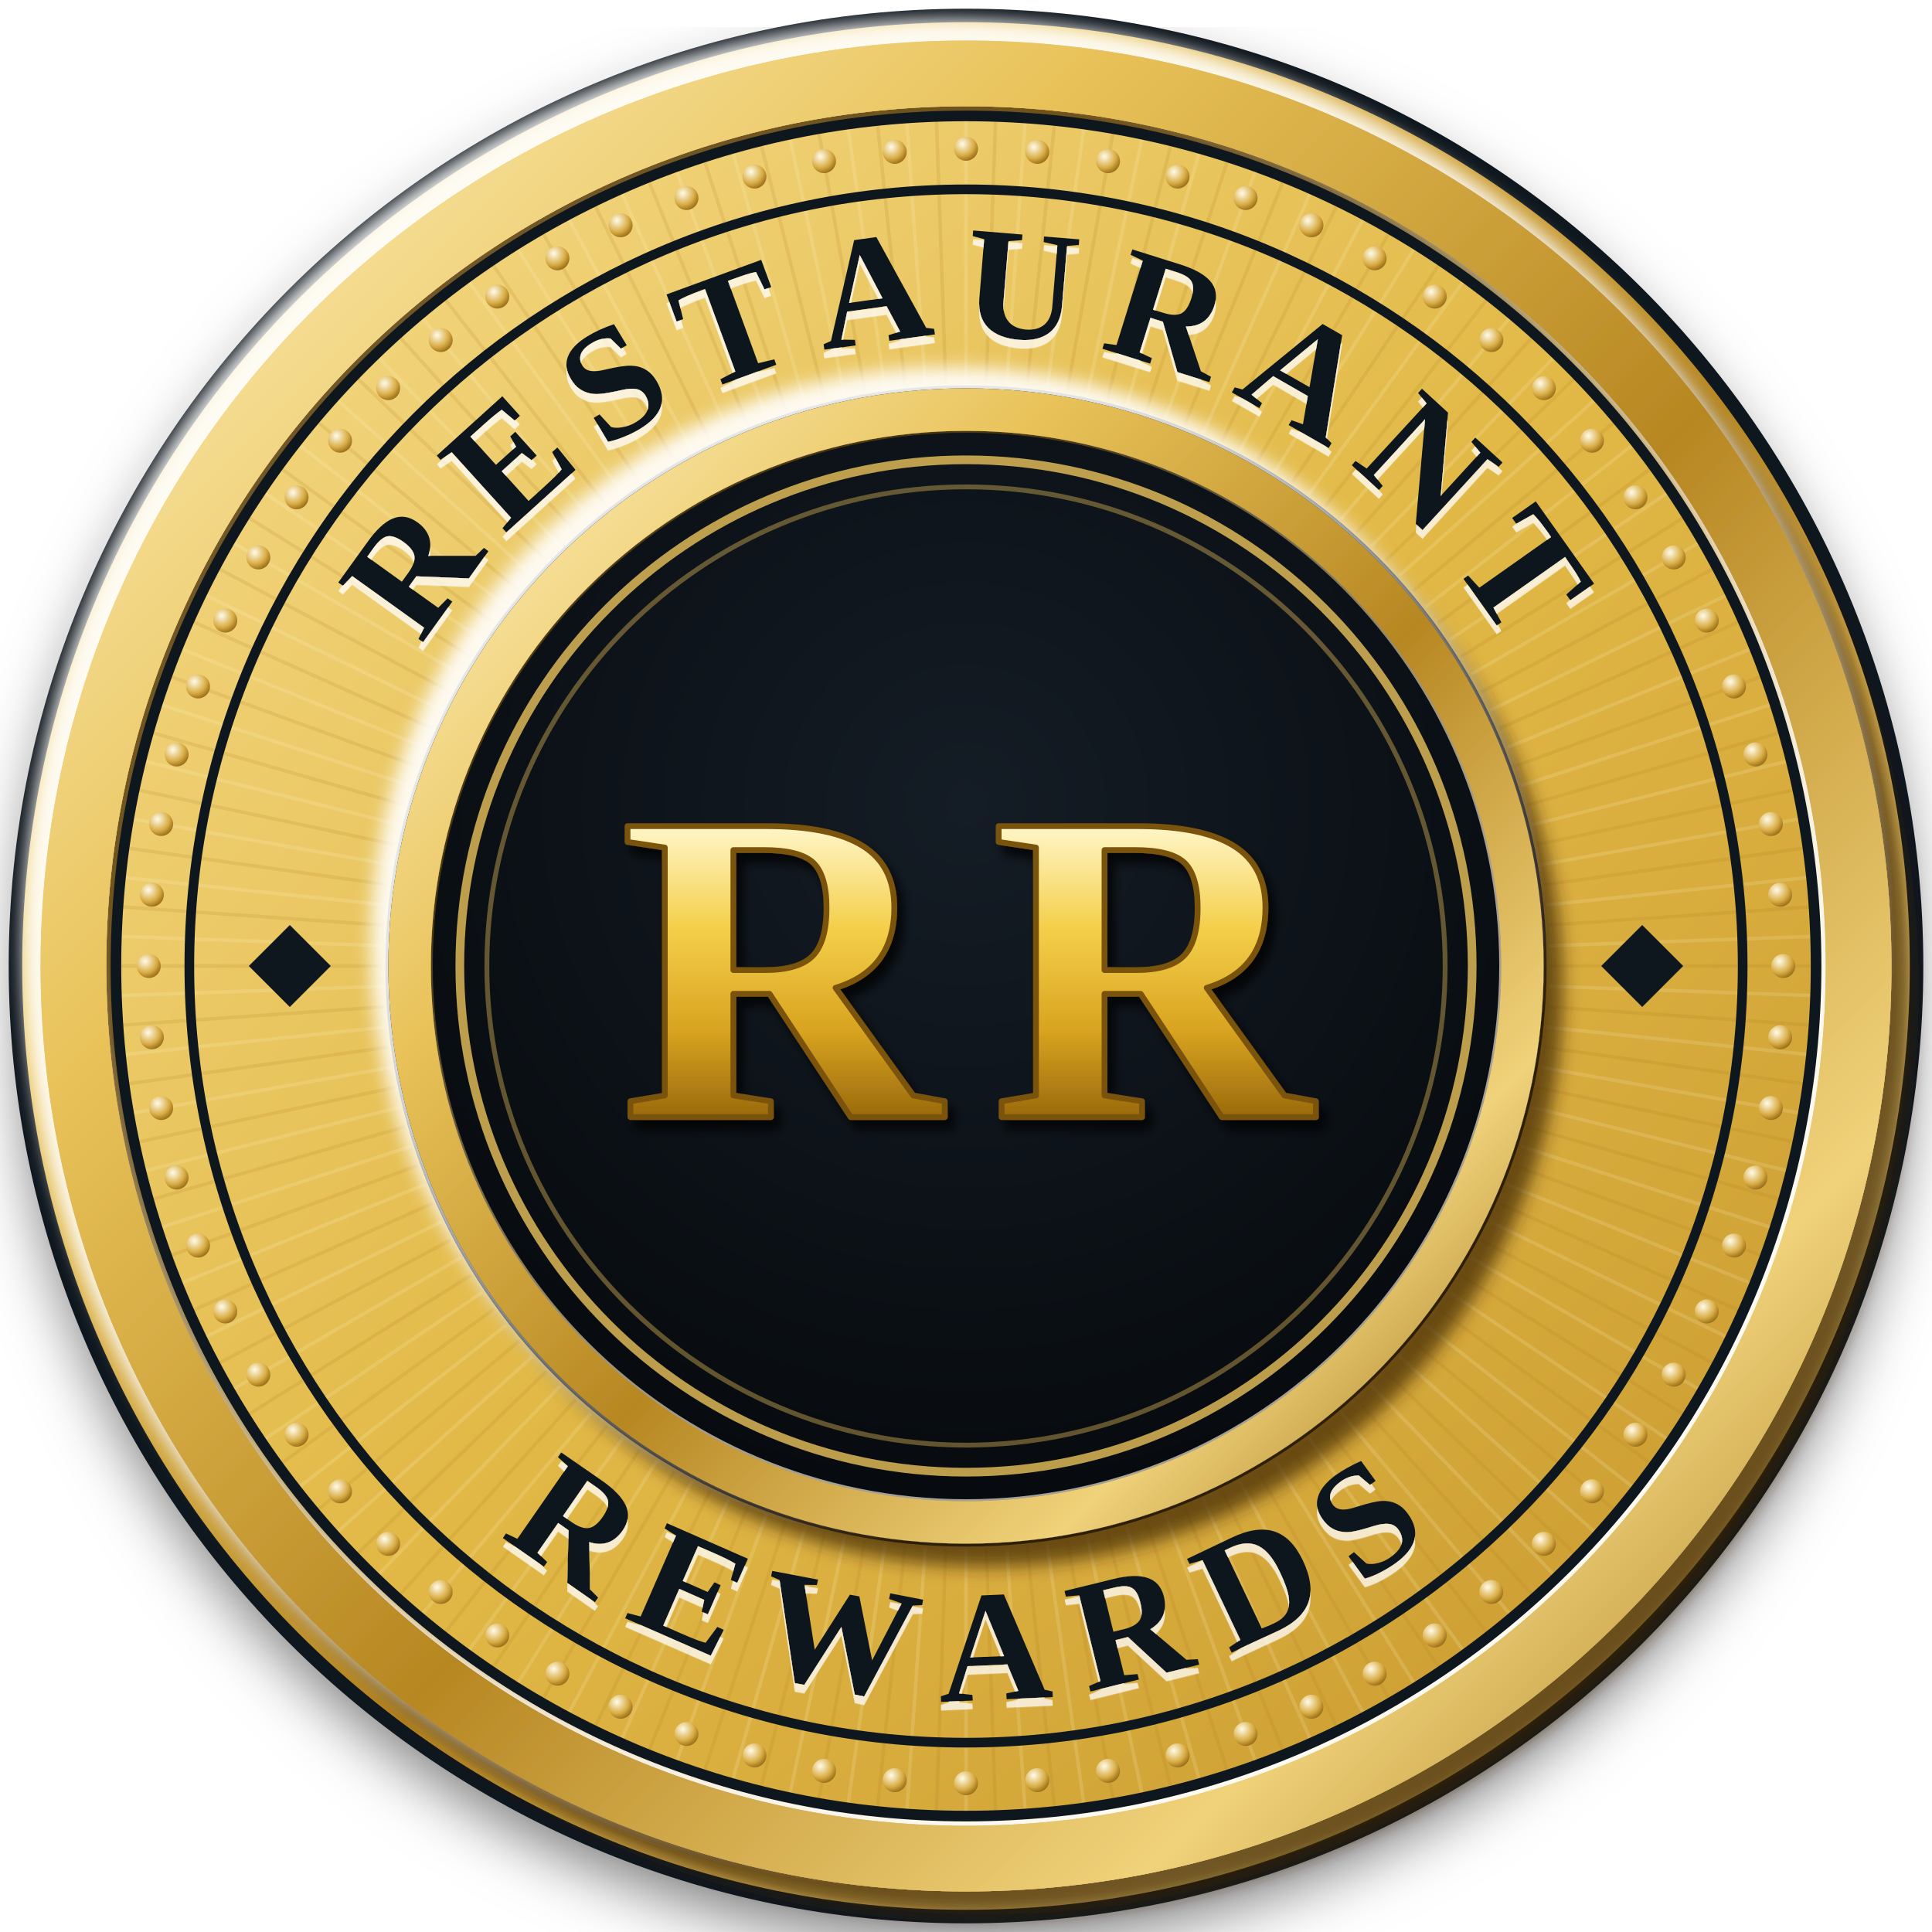
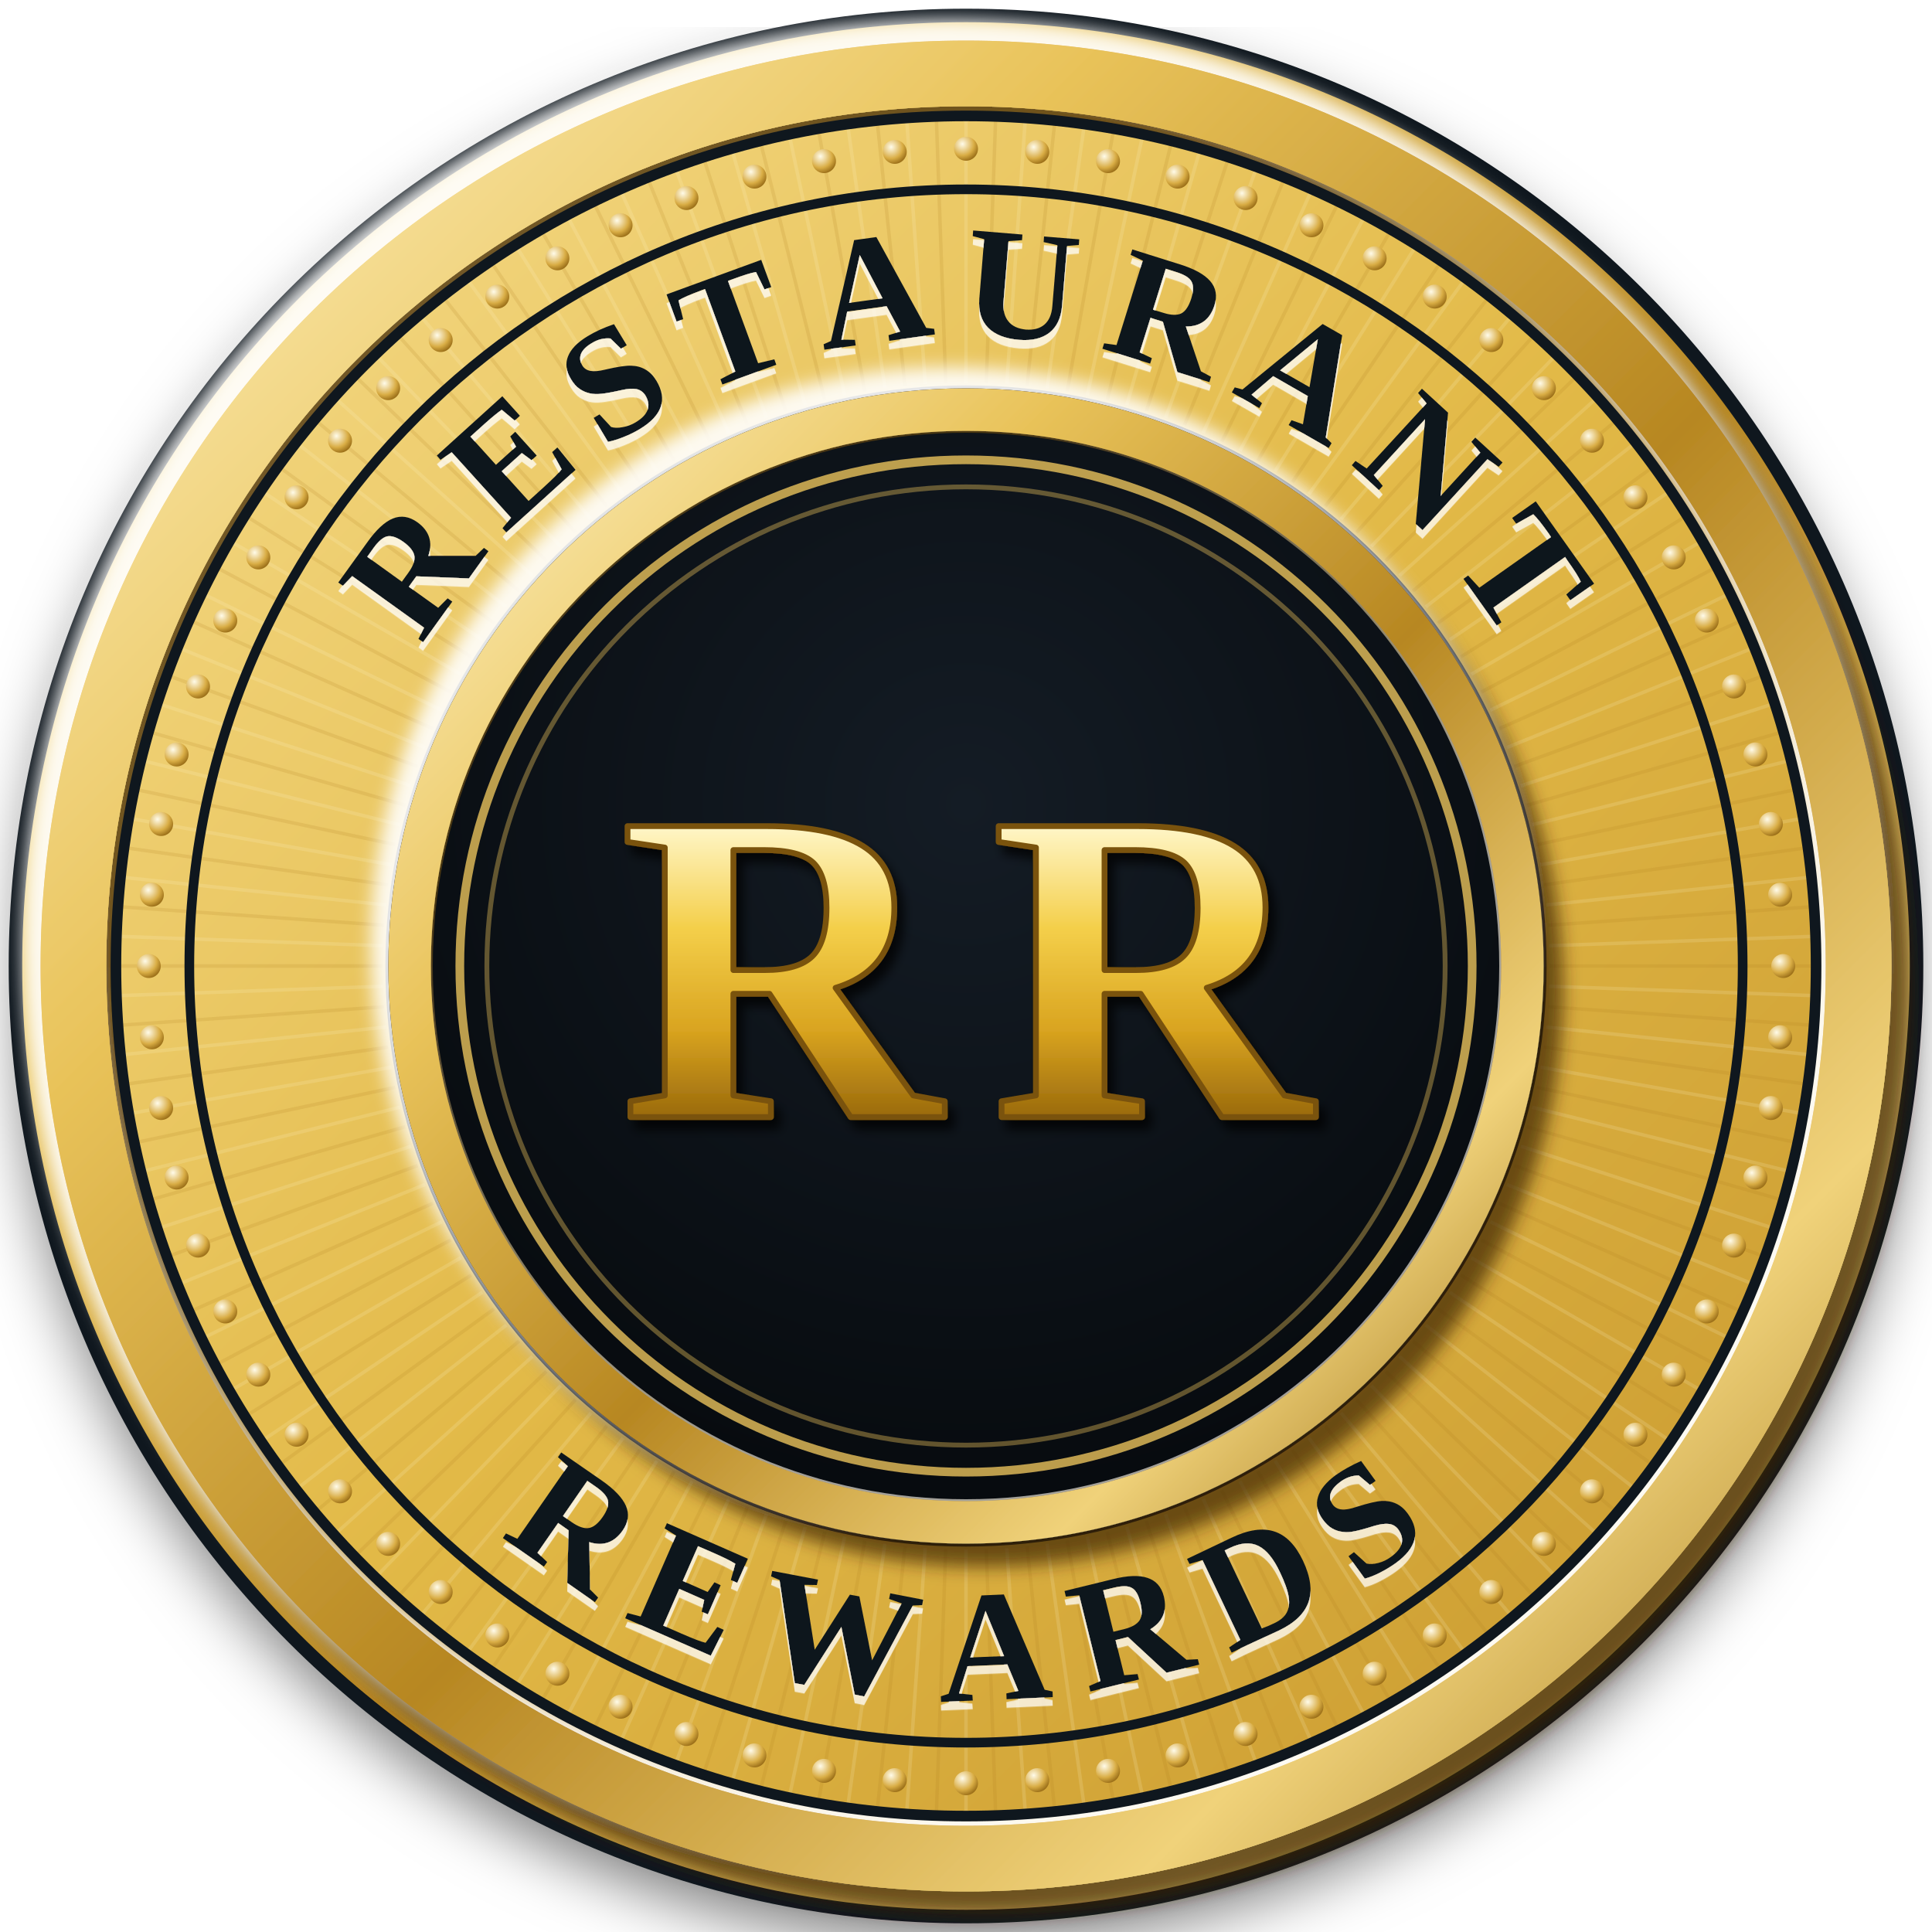
<svg xmlns="http://www.w3.org/2000/svg" viewBox="0 0 100 100" width="100" height="100" role="img" aria-label="Restaurant Rewards (RR)">
  <defs>
    <linearGradient id="ring" x1="0" y1="0" x2="1" y2="1">
      <stop offset="0" stop-color="#fff3c4" />
      <stop offset=".28" stop-color="#e9c35a" />
      <stop offset=".55" stop-color="#b78722" />
      <stop offset=".8" stop-color="#f0d27a" />
      <stop offset="1" stop-color="#9a6e14" />
    </linearGradient>
    <linearGradient id="face" x1="0" y1="0" x2="1" y2="1">
      <stop offset="0" stop-color="#f6dc8b" />
      <stop offset=".5" stop-color="#e2b947" />
      <stop offset="1" stop-color="#c8982e" />
    </linearGradient>
    <linearGradient id="gold" x1="0" y1="0" x2="0" y2="1">
      <stop offset="0" stop-color="#fff6c8" />
      <stop offset=".35" stop-color="#f4cf4a" />
      <stop offset=".7" stop-color="#d9a420" />
      <stop offset="1" stop-color="#9a6a0c" />
    </linearGradient>
    <radialGradient id="pearl" cx=".35" cy=".3" r=".8">
      <stop offset="0" stop-color="#fffbe9" />
      <stop offset=".6" stop-color="#d9ad45" />
      <stop offset="1" stop-color="#8a5e0c" />
    </radialGradient>
    <radialGradient id="enamel" cx=".5" cy=".35" r=".75">
      <stop offset="0" stop-color="#141c25" />
      <stop offset="1" stop-color="#05080b" />
    </radialGradient>
    <linearGradient id="sheen" x1="0" y1="0" x2="1" y2="1">
      <stop offset=".3" stop-color="#fff" stop-opacity="0" />
      <stop offset=".45" stop-color="#fff" stop-opacity=".5" />
      <stop offset=".6" stop-color="#fff" stop-opacity="0" />
    </linearGradient>
    <filter id="bev" x="-12%" y="-12%" width="124%" height="124%">
      <feGaussianBlur in="SourceAlpha" stdDeviation=".45" result="a" />
      <feOffset in="a" dx="-.9" dy="-1.1" result="ho" />
      <feComposite in="ho" in2="SourceAlpha" operator="out" result="h" />
      <feFlood flood-color="#fff" flood-opacity=".9" />
      <feComposite in2="h" operator="in" result="hc" />
      <feOffset in="a" dx="1" dy="1.2" result="so" />
      <feComposite in="so" in2="SourceAlpha" operator="out" result="s" />
      <feFlood flood-color="#3d2200" flood-opacity=".7" />
      <feComposite in2="s" operator="in" result="sc" />
      <feMerge>
        <feMergeNode in="sc" />
        <feMergeNode in="hc" />
        <feMergeNode in="SourceGraphic" />
      </feMerge>
    </filter>
    <filter id="rrb" x="-10%" y="-10%" width="120%" height="120%">
      <feOffset in="SourceAlpha" dx=".35" dy=".5" result="o" />
      <feGaussianBlur in="o" stdDeviation=".25" result="b" />
      <feFlood flood-color="#000" flood-opacity=".75" />
      <feComposite in2="b" operator="in" result="sh" />
      <feMerge>
        <feMergeNode in="sh" />
        <feMergeNode in="SourceGraphic" />
      </feMerge>
    </filter>
    <filter id="drop" x="-20%" y="-20%" width="140%" height="140%">
      <feDropShadow dx="0" dy="1.4" stdDeviation="1.6" flood-color="#000" flood-opacity=".5" />
    </filter>
    <clipPath id="bandclip">
      <path fill-rule="evenodd" d="M50 5.8A44.2 44.2 0 1 1 49.99 5.8ZM50 20.2A29.8 29.8 0 1 0 50.01 20.2Z" />
    </clipPath>
    <clipPath id="disc">
      <circle cx="50" cy="50" r="28" />
    </clipPath>
  </defs>
  <g filter="url(#drop)">
    <circle cx="50" cy="50" r="49.2" fill="url(#ring)" />
  </g>
  <circle cx="50" cy="50" r="49.2" fill="none" stroke="#0f171e" stroke-width=".7" />
  <g filter="url(#bev)">
    <circle cx="50" cy="50" r="46.2" fill="none" stroke="url(#ring)" stroke-width="3.4" />
  </g>
  <circle cx="50" cy="50" r="44.2" fill="url(#face)" />
  <g clip-path="url(#bandclip)">
    <line x1="80.20" y1="50.00" x2="93.80" y2="50.00" stroke="#a9791a" stroke-width=".18" stroke-opacity=".16" />
    <line x1="80.18" y1="51.05" x2="93.77" y2="51.53" stroke="#fff6d0" stroke-width=".18" stroke-opacity=".16" />
    <line x1="80.13" y1="52.11" x2="93.69" y2="53.06" stroke="#a9791a" stroke-width=".18" stroke-opacity=".16" />
    <line x1="80.03" y1="53.16" x2="93.56" y2="54.58" stroke="#fff6d0" stroke-width=".18" stroke-opacity=".16" />
    <line x1="79.91" y1="54.20" x2="93.37" y2="56.10" stroke="#a9791a" stroke-width=".18" stroke-opacity=".16" />
    <line x1="79.74" y1="55.24" x2="93.13" y2="57.61" stroke="#fff6d0" stroke-width=".18" stroke-opacity=".16" />
    <line x1="79.54" y1="56.28" x2="92.84" y2="59.11" stroke="#a9791a" stroke-width=".18" stroke-opacity=".16" />
    <line x1="79.30" y1="57.31" x2="92.50" y2="60.60" stroke="#fff6d0" stroke-width=".18" stroke-opacity=".16" />
    <line x1="79.03" y1="58.32" x2="92.10" y2="62.07" stroke="#a9791a" stroke-width=".18" stroke-opacity=".16" />
    <line x1="78.72" y1="59.33" x2="91.66" y2="63.53" stroke="#fff6d0" stroke-width=".18" stroke-opacity=".16" />
    <line x1="78.38" y1="60.33" x2="91.16" y2="64.98" stroke="#a9791a" stroke-width=".18" stroke-opacity=".16" />
    <line x1="78.00" y1="61.31" x2="90.61" y2="66.41" stroke="#fff6d0" stroke-width=".18" stroke-opacity=".16" />
    <line x1="77.59" y1="62.28" x2="90.01" y2="67.82" stroke="#a9791a" stroke-width=".18" stroke-opacity=".16" />
    <line x1="77.14" y1="63.24" x2="89.37" y2="69.20" stroke="#fff6d0" stroke-width=".18" stroke-opacity=".16" />
    <line x1="76.67" y1="64.18" x2="88.67" y2="70.56" stroke="#a9791a" stroke-width=".18" stroke-opacity=".16" />
    <line x1="76.15" y1="65.10" x2="87.93" y2="71.90" stroke="#fff6d0" stroke-width=".18" stroke-opacity=".16" />
    <line x1="75.61" y1="66.00" x2="87.14" y2="73.21" stroke="#a9791a" stroke-width=".18" stroke-opacity=".16" />
    <line x1="75.04" y1="66.89" x2="86.31" y2="74.49" stroke="#fff6d0" stroke-width=".18" stroke-opacity=".16" />
    <line x1="74.43" y1="67.75" x2="85.43" y2="75.74" stroke="#a9791a" stroke-width=".18" stroke-opacity=".16" />
    <line x1="73.80" y1="68.59" x2="84.51" y2="76.97" stroke="#fff6d0" stroke-width=".18" stroke-opacity=".16" />
    <line x1="73.13" y1="69.41" x2="83.55" y2="78.15" stroke="#a9791a" stroke-width=".18" stroke-opacity=".16" />
    <line x1="72.44" y1="70.21" x2="82.55" y2="79.31" stroke="#fff6d0" stroke-width=".18" stroke-opacity=".16" />
    <line x1="71.72" y1="70.98" x2="81.51" y2="80.43" stroke="#a9791a" stroke-width=".18" stroke-opacity=".16" />
    <line x1="70.98" y1="71.72" x2="80.43" y2="81.51" stroke="#fff6d0" stroke-width=".18" stroke-opacity=".16" />
    <line x1="70.21" y1="72.44" x2="79.31" y2="82.55" stroke="#a9791a" stroke-width=".18" stroke-opacity=".16" />
    <line x1="69.41" y1="73.13" x2="78.15" y2="83.55" stroke="#fff6d0" stroke-width=".18" stroke-opacity=".16" />
    <line x1="68.59" y1="73.80" x2="76.97" y2="84.51" stroke="#a9791a" stroke-width=".18" stroke-opacity=".16" />
    <line x1="67.75" y1="74.43" x2="75.74" y2="85.43" stroke="#fff6d0" stroke-width=".18" stroke-opacity=".16" />
    <line x1="66.89" y1="75.04" x2="74.49" y2="86.31" stroke="#a9791a" stroke-width=".18" stroke-opacity=".16" />
    <line x1="66.00" y1="75.61" x2="73.21" y2="87.14" stroke="#fff6d0" stroke-width=".18" stroke-opacity=".16" />
    <line x1="65.10" y1="76.15" x2="71.90" y2="87.93" stroke="#a9791a" stroke-width=".18" stroke-opacity=".16" />
    <line x1="64.18" y1="76.67" x2="70.56" y2="88.67" stroke="#fff6d0" stroke-width=".18" stroke-opacity=".16" />
    <line x1="63.24" y1="77.14" x2="69.20" y2="89.37" stroke="#a9791a" stroke-width=".18" stroke-opacity=".16" />
    <line x1="62.28" y1="77.59" x2="67.82" y2="90.01" stroke="#fff6d0" stroke-width=".18" stroke-opacity=".16" />
    <line x1="61.31" y1="78.00" x2="66.41" y2="90.61" stroke="#a9791a" stroke-width=".18" stroke-opacity=".16" />
    <line x1="60.33" y1="78.38" x2="64.98" y2="91.16" stroke="#fff6d0" stroke-width=".18" stroke-opacity=".16" />
    <line x1="59.33" y1="78.72" x2="63.53" y2="91.66" stroke="#a9791a" stroke-width=".18" stroke-opacity=".16" />
    <line x1="58.32" y1="79.03" x2="62.07" y2="92.10" stroke="#fff6d0" stroke-width=".18" stroke-opacity=".16" />
    <line x1="57.31" y1="79.30" x2="60.60" y2="92.50" stroke="#a9791a" stroke-width=".18" stroke-opacity=".16" />
    <line x1="56.28" y1="79.54" x2="59.11" y2="92.84" stroke="#fff6d0" stroke-width=".18" stroke-opacity=".16" />
    <line x1="55.24" y1="79.74" x2="57.61" y2="93.13" stroke="#a9791a" stroke-width=".18" stroke-opacity=".16" />
    <line x1="54.20" y1="79.91" x2="56.10" y2="93.37" stroke="#fff6d0" stroke-width=".18" stroke-opacity=".16" />
    <line x1="53.16" y1="80.03" x2="54.58" y2="93.56" stroke="#a9791a" stroke-width=".18" stroke-opacity=".16" />
    <line x1="52.11" y1="80.13" x2="53.06" y2="93.69" stroke="#fff6d0" stroke-width=".18" stroke-opacity=".16" />
    <line x1="51.05" y1="80.18" x2="51.53" y2="93.77" stroke="#a9791a" stroke-width=".18" stroke-opacity=".16" />
    <line x1="50.00" y1="80.20" x2="50.00" y2="93.80" stroke="#fff6d0" stroke-width=".18" stroke-opacity=".16" />
    <line x1="48.95" y1="80.18" x2="48.47" y2="93.77" stroke="#a9791a" stroke-width=".18" stroke-opacity=".16" />
    <line x1="47.89" y1="80.13" x2="46.94" y2="93.69" stroke="#fff6d0" stroke-width=".18" stroke-opacity=".16" />
    <line x1="46.84" y1="80.03" x2="45.42" y2="93.56" stroke="#a9791a" stroke-width=".18" stroke-opacity=".16" />
    <line x1="45.80" y1="79.91" x2="43.90" y2="93.37" stroke="#fff6d0" stroke-width=".18" stroke-opacity=".16" />
    <line x1="44.76" y1="79.74" x2="42.39" y2="93.13" stroke="#a9791a" stroke-width=".18" stroke-opacity=".16" />
    <line x1="43.72" y1="79.54" x2="40.89" y2="92.84" stroke="#fff6d0" stroke-width=".18" stroke-opacity=".16" />
    <line x1="42.69" y1="79.30" x2="39.40" y2="92.50" stroke="#a9791a" stroke-width=".18" stroke-opacity=".16" />
    <line x1="41.68" y1="79.03" x2="37.93" y2="92.10" stroke="#fff6d0" stroke-width=".18" stroke-opacity=".16" />
    <line x1="40.67" y1="78.72" x2="36.47" y2="91.66" stroke="#a9791a" stroke-width=".18" stroke-opacity=".16" />
    <line x1="39.67" y1="78.38" x2="35.02" y2="91.16" stroke="#fff6d0" stroke-width=".18" stroke-opacity=".16" />
    <line x1="38.69" y1="78.00" x2="33.59" y2="90.61" stroke="#a9791a" stroke-width=".18" stroke-opacity=".16" />
    <line x1="37.72" y1="77.59" x2="32.18" y2="90.01" stroke="#fff6d0" stroke-width=".18" stroke-opacity=".16" />
    <line x1="36.76" y1="77.14" x2="30.80" y2="89.37" stroke="#a9791a" stroke-width=".18" stroke-opacity=".16" />
    <line x1="35.82" y1="76.67" x2="29.44" y2="88.67" stroke="#fff6d0" stroke-width=".18" stroke-opacity=".16" />
    <line x1="34.90" y1="76.15" x2="28.10" y2="87.93" stroke="#a9791a" stroke-width=".18" stroke-opacity=".16" />
    <line x1="34.00" y1="75.61" x2="26.79" y2="87.14" stroke="#fff6d0" stroke-width=".18" stroke-opacity=".16" />
    <line x1="33.11" y1="75.04" x2="25.51" y2="86.31" stroke="#a9791a" stroke-width=".18" stroke-opacity=".16" />
    <line x1="32.25" y1="74.43" x2="24.26" y2="85.43" stroke="#fff6d0" stroke-width=".18" stroke-opacity=".16" />
    <line x1="31.41" y1="73.80" x2="23.03" y2="84.51" stroke="#a9791a" stroke-width=".18" stroke-opacity=".16" />
    <line x1="30.59" y1="73.13" x2="21.85" y2="83.55" stroke="#fff6d0" stroke-width=".18" stroke-opacity=".16" />
    <line x1="29.79" y1="72.44" x2="20.69" y2="82.55" stroke="#a9791a" stroke-width=".18" stroke-opacity=".16" />
    <line x1="29.02" y1="71.72" x2="19.57" y2="81.51" stroke="#fff6d0" stroke-width=".18" stroke-opacity=".16" />
    <line x1="28.28" y1="70.98" x2="18.49" y2="80.43" stroke="#a9791a" stroke-width=".18" stroke-opacity=".16" />
    <line x1="27.56" y1="70.21" x2="17.45" y2="79.31" stroke="#fff6d0" stroke-width=".18" stroke-opacity=".16" />
    <line x1="26.87" y1="69.41" x2="16.45" y2="78.15" stroke="#a9791a" stroke-width=".18" stroke-opacity=".16" />
    <line x1="26.20" y1="68.59" x2="15.49" y2="76.97" stroke="#fff6d0" stroke-width=".18" stroke-opacity=".16" />
    <line x1="25.57" y1="67.75" x2="14.57" y2="75.74" stroke="#a9791a" stroke-width=".18" stroke-opacity=".16" />
    <line x1="24.96" y1="66.89" x2="13.69" y2="74.49" stroke="#fff6d0" stroke-width=".18" stroke-opacity=".16" />
    <line x1="24.39" y1="66.00" x2="12.86" y2="73.21" stroke="#a9791a" stroke-width=".18" stroke-opacity=".16" />
    <line x1="23.85" y1="65.10" x2="12.07" y2="71.90" stroke="#fff6d0" stroke-width=".18" stroke-opacity=".16" />
    <line x1="23.33" y1="64.18" x2="11.33" y2="70.56" stroke="#a9791a" stroke-width=".18" stroke-opacity=".16" />
    <line x1="22.86" y1="63.24" x2="10.63" y2="69.20" stroke="#fff6d0" stroke-width=".18" stroke-opacity=".16" />
    <line x1="22.41" y1="62.28" x2="9.99" y2="67.82" stroke="#a9791a" stroke-width=".18" stroke-opacity=".16" />
    <line x1="22.00" y1="61.31" x2="9.39" y2="66.41" stroke="#fff6d0" stroke-width=".18" stroke-opacity=".16" />
    <line x1="21.62" y1="60.33" x2="8.84" y2="64.98" stroke="#a9791a" stroke-width=".18" stroke-opacity=".16" />
    <line x1="21.28" y1="59.33" x2="8.34" y2="63.53" stroke="#fff6d0" stroke-width=".18" stroke-opacity=".16" />
    <line x1="20.97" y1="58.32" x2="7.90" y2="62.07" stroke="#a9791a" stroke-width=".18" stroke-opacity=".16" />
    <line x1="20.70" y1="57.31" x2="7.50" y2="60.60" stroke="#fff6d0" stroke-width=".18" stroke-opacity=".16" />
    <line x1="20.46" y1="56.28" x2="7.16" y2="59.11" stroke="#a9791a" stroke-width=".18" stroke-opacity=".16" />
    <line x1="20.26" y1="55.24" x2="6.87" y2="57.61" stroke="#fff6d0" stroke-width=".18" stroke-opacity=".16" />
    <line x1="20.09" y1="54.20" x2="6.63" y2="56.10" stroke="#a9791a" stroke-width=".18" stroke-opacity=".16" />
    <line x1="19.97" y1="53.16" x2="6.44" y2="54.58" stroke="#fff6d0" stroke-width=".18" stroke-opacity=".16" />
    <line x1="19.87" y1="52.11" x2="6.31" y2="53.06" stroke="#a9791a" stroke-width=".18" stroke-opacity=".16" />
    <line x1="19.82" y1="51.05" x2="6.23" y2="51.53" stroke="#fff6d0" stroke-width=".18" stroke-opacity=".16" />
    <line x1="19.80" y1="50.00" x2="6.20" y2="50.00" stroke="#a9791a" stroke-width=".18" stroke-opacity=".16" />
    <line x1="19.82" y1="48.95" x2="6.23" y2="48.47" stroke="#fff6d0" stroke-width=".18" stroke-opacity=".16" />
    <line x1="19.87" y1="47.89" x2="6.31" y2="46.94" stroke="#a9791a" stroke-width=".18" stroke-opacity=".16" />
    <line x1="19.97" y1="46.84" x2="6.44" y2="45.42" stroke="#fff6d0" stroke-width=".18" stroke-opacity=".16" />
    <line x1="20.09" y1="45.80" x2="6.63" y2="43.90" stroke="#a9791a" stroke-width=".18" stroke-opacity=".16" />
    <line x1="20.26" y1="44.76" x2="6.87" y2="42.39" stroke="#fff6d0" stroke-width=".18" stroke-opacity=".16" />
    <line x1="20.46" y1="43.72" x2="7.16" y2="40.89" stroke="#a9791a" stroke-width=".18" stroke-opacity=".16" />
    <line x1="20.70" y1="42.69" x2="7.50" y2="39.40" stroke="#fff6d0" stroke-width=".18" stroke-opacity=".16" />
    <line x1="20.97" y1="41.68" x2="7.90" y2="37.93" stroke="#a9791a" stroke-width=".18" stroke-opacity=".16" />
    <line x1="21.28" y1="40.67" x2="8.34" y2="36.47" stroke="#fff6d0" stroke-width=".18" stroke-opacity=".16" />
    <line x1="21.62" y1="39.67" x2="8.84" y2="35.02" stroke="#a9791a" stroke-width=".18" stroke-opacity=".16" />
    <line x1="22.00" y1="38.69" x2="9.39" y2="33.59" stroke="#fff6d0" stroke-width=".18" stroke-opacity=".16" />
    <line x1="22.41" y1="37.72" x2="9.99" y2="32.18" stroke="#a9791a" stroke-width=".18" stroke-opacity=".16" />
    <line x1="22.86" y1="36.76" x2="10.63" y2="30.80" stroke="#fff6d0" stroke-width=".18" stroke-opacity=".16" />
    <line x1="23.33" y1="35.82" x2="11.33" y2="29.44" stroke="#a9791a" stroke-width=".18" stroke-opacity=".16" />
    <line x1="23.85" y1="34.90" x2="12.07" y2="28.10" stroke="#fff6d0" stroke-width=".18" stroke-opacity=".16" />
    <line x1="24.39" y1="34.00" x2="12.86" y2="26.79" stroke="#a9791a" stroke-width=".18" stroke-opacity=".16" />
    <line x1="24.96" y1="33.11" x2="13.69" y2="25.51" stroke="#fff6d0" stroke-width=".18" stroke-opacity=".16" />
    <line x1="25.57" y1="32.25" x2="14.57" y2="24.26" stroke="#a9791a" stroke-width=".18" stroke-opacity=".16" />
    <line x1="26.20" y1="31.41" x2="15.49" y2="23.03" stroke="#fff6d0" stroke-width=".18" stroke-opacity=".16" />
    <line x1="26.87" y1="30.59" x2="16.45" y2="21.85" stroke="#a9791a" stroke-width=".18" stroke-opacity=".16" />
    <line x1="27.56" y1="29.79" x2="17.45" y2="20.69" stroke="#fff6d0" stroke-width=".18" stroke-opacity=".16" />
    <line x1="28.28" y1="29.02" x2="18.49" y2="19.57" stroke="#a9791a" stroke-width=".18" stroke-opacity=".16" />
    <line x1="29.02" y1="28.28" x2="19.57" y2="18.49" stroke="#fff6d0" stroke-width=".18" stroke-opacity=".16" />
    <line x1="29.79" y1="27.56" x2="20.69" y2="17.45" stroke="#a9791a" stroke-width=".18" stroke-opacity=".16" />
    <line x1="30.59" y1="26.87" x2="21.85" y2="16.45" stroke="#fff6d0" stroke-width=".18" stroke-opacity=".16" />
    <line x1="31.41" y1="26.20" x2="23.03" y2="15.49" stroke="#a9791a" stroke-width=".18" stroke-opacity=".16" />
    <line x1="32.25" y1="25.57" x2="24.26" y2="14.57" stroke="#fff6d0" stroke-width=".18" stroke-opacity=".16" />
    <line x1="33.11" y1="24.96" x2="25.51" y2="13.69" stroke="#a9791a" stroke-width=".18" stroke-opacity=".16" />
    <line x1="34.00" y1="24.39" x2="26.79" y2="12.86" stroke="#fff6d0" stroke-width=".18" stroke-opacity=".16" />
    <line x1="34.90" y1="23.85" x2="28.10" y2="12.07" stroke="#a9791a" stroke-width=".18" stroke-opacity=".16" />
    <line x1="35.82" y1="23.33" x2="29.44" y2="11.33" stroke="#fff6d0" stroke-width=".18" stroke-opacity=".16" />
    <line x1="36.76" y1="22.86" x2="30.80" y2="10.63" stroke="#a9791a" stroke-width=".18" stroke-opacity=".16" />
    <line x1="37.72" y1="22.41" x2="32.18" y2="9.99" stroke="#fff6d0" stroke-width=".18" stroke-opacity=".16" />
    <line x1="38.69" y1="22.00" x2="33.59" y2="9.39" stroke="#a9791a" stroke-width=".18" stroke-opacity=".16" />
    <line x1="39.67" y1="21.62" x2="35.02" y2="8.84" stroke="#fff6d0" stroke-width=".18" stroke-opacity=".16" />
    <line x1="40.67" y1="21.28" x2="36.47" y2="8.34" stroke="#a9791a" stroke-width=".18" stroke-opacity=".16" />
    <line x1="41.68" y1="20.97" x2="37.93" y2="7.90" stroke="#fff6d0" stroke-width=".18" stroke-opacity=".16" />
    <line x1="42.69" y1="20.70" x2="39.40" y2="7.50" stroke="#a9791a" stroke-width=".18" stroke-opacity=".16" />
    <line x1="43.72" y1="20.46" x2="40.89" y2="7.16" stroke="#fff6d0" stroke-width=".18" stroke-opacity=".16" />
    <line x1="44.76" y1="20.26" x2="42.39" y2="6.87" stroke="#a9791a" stroke-width=".18" stroke-opacity=".16" />
    <line x1="45.80" y1="20.09" x2="43.90" y2="6.63" stroke="#fff6d0" stroke-width=".18" stroke-opacity=".16" />
    <line x1="46.84" y1="19.97" x2="45.42" y2="6.44" stroke="#a9791a" stroke-width=".18" stroke-opacity=".16" />
    <line x1="47.89" y1="19.87" x2="46.94" y2="6.31" stroke="#fff6d0" stroke-width=".18" stroke-opacity=".16" />
    <line x1="48.95" y1="19.82" x2="48.47" y2="6.23" stroke="#a9791a" stroke-width=".18" stroke-opacity=".16" />
    <line x1="50.00" y1="19.80" x2="50.00" y2="6.20" stroke="#fff6d0" stroke-width=".18" stroke-opacity=".16" />
    <line x1="51.05" y1="19.82" x2="51.53" y2="6.23" stroke="#a9791a" stroke-width=".18" stroke-opacity=".16" />
    <line x1="52.11" y1="19.87" x2="53.06" y2="6.31" stroke="#fff6d0" stroke-width=".18" stroke-opacity=".16" />
    <line x1="53.16" y1="19.97" x2="54.58" y2="6.44" stroke="#a9791a" stroke-width=".18" stroke-opacity=".16" />
    <line x1="54.20" y1="20.09" x2="56.10" y2="6.63" stroke="#fff6d0" stroke-width=".18" stroke-opacity=".16" />
    <line x1="55.24" y1="20.26" x2="57.61" y2="6.87" stroke="#a9791a" stroke-width=".18" stroke-opacity=".16" />
    <line x1="56.28" y1="20.46" x2="59.11" y2="7.16" stroke="#fff6d0" stroke-width=".18" stroke-opacity=".16" />
    <line x1="57.31" y1="20.70" x2="60.60" y2="7.50" stroke="#a9791a" stroke-width=".18" stroke-opacity=".16" />
    <line x1="58.32" y1="20.97" x2="62.07" y2="7.90" stroke="#fff6d0" stroke-width=".18" stroke-opacity=".16" />
    <line x1="59.33" y1="21.28" x2="63.53" y2="8.34" stroke="#a9791a" stroke-width=".18" stroke-opacity=".16" />
    <line x1="60.33" y1="21.62" x2="64.98" y2="8.84" stroke="#fff6d0" stroke-width=".18" stroke-opacity=".16" />
    <line x1="61.31" y1="22.00" x2="66.41" y2="9.39" stroke="#a9791a" stroke-width=".18" stroke-opacity=".16" />
    <line x1="62.28" y1="22.41" x2="67.82" y2="9.99" stroke="#fff6d0" stroke-width=".18" stroke-opacity=".16" />
    <line x1="63.24" y1="22.86" x2="69.20" y2="10.63" stroke="#a9791a" stroke-width=".18" stroke-opacity=".16" />
    <line x1="64.18" y1="23.33" x2="70.56" y2="11.33" stroke="#fff6d0" stroke-width=".18" stroke-opacity=".16" />
    <line x1="65.10" y1="23.85" x2="71.90" y2="12.07" stroke="#a9791a" stroke-width=".18" stroke-opacity=".16" />
    <line x1="66.00" y1="24.39" x2="73.21" y2="12.86" stroke="#fff6d0" stroke-width=".18" stroke-opacity=".16" />
    <line x1="66.89" y1="24.96" x2="74.49" y2="13.69" stroke="#a9791a" stroke-width=".18" stroke-opacity=".16" />
    <line x1="67.75" y1="25.57" x2="75.74" y2="14.57" stroke="#fff6d0" stroke-width=".18" stroke-opacity=".16" />
    <line x1="68.59" y1="26.20" x2="76.97" y2="15.49" stroke="#a9791a" stroke-width=".18" stroke-opacity=".16" />
    <line x1="69.41" y1="26.87" x2="78.15" y2="16.45" stroke="#fff6d0" stroke-width=".18" stroke-opacity=".16" />
    <line x1="70.21" y1="27.56" x2="79.31" y2="17.45" stroke="#a9791a" stroke-width=".18" stroke-opacity=".16" />
    <line x1="70.98" y1="28.28" x2="80.43" y2="18.49" stroke="#fff6d0" stroke-width=".18" stroke-opacity=".16" />
    <line x1="71.72" y1="29.02" x2="81.51" y2="19.57" stroke="#a9791a" stroke-width=".18" stroke-opacity=".16" />
    <line x1="72.44" y1="29.79" x2="82.55" y2="20.69" stroke="#fff6d0" stroke-width=".18" stroke-opacity=".16" />
    <line x1="73.13" y1="30.59" x2="83.55" y2="21.85" stroke="#a9791a" stroke-width=".18" stroke-opacity=".16" />
    <line x1="73.80" y1="31.41" x2="84.51" y2="23.03" stroke="#fff6d0" stroke-width=".18" stroke-opacity=".16" />
    <line x1="74.43" y1="32.25" x2="85.43" y2="24.26" stroke="#a9791a" stroke-width=".18" stroke-opacity=".16" />
    <line x1="75.04" y1="33.11" x2="86.31" y2="25.51" stroke="#fff6d0" stroke-width=".18" stroke-opacity=".16" />
    <line x1="75.61" y1="34.00" x2="87.14" y2="26.79" stroke="#a9791a" stroke-width=".18" stroke-opacity=".16" />
    <line x1="76.15" y1="34.90" x2="87.93" y2="28.10" stroke="#fff6d0" stroke-width=".18" stroke-opacity=".16" />
    <line x1="76.67" y1="35.82" x2="88.67" y2="29.44" stroke="#a9791a" stroke-width=".18" stroke-opacity=".16" />
    <line x1="77.14" y1="36.76" x2="89.37" y2="30.80" stroke="#fff6d0" stroke-width=".18" stroke-opacity=".16" />
    <line x1="77.59" y1="37.72" x2="90.01" y2="32.18" stroke="#a9791a" stroke-width=".18" stroke-opacity=".16" />
    <line x1="78.00" y1="38.69" x2="90.61" y2="33.59" stroke="#fff6d0" stroke-width=".18" stroke-opacity=".16" />
    <line x1="78.38" y1="39.67" x2="91.16" y2="35.02" stroke="#a9791a" stroke-width=".18" stroke-opacity=".16" />
    <line x1="78.72" y1="40.67" x2="91.66" y2="36.47" stroke="#fff6d0" stroke-width=".18" stroke-opacity=".16" />
    <line x1="79.03" y1="41.68" x2="92.10" y2="37.93" stroke="#a9791a" stroke-width=".18" stroke-opacity=".16" />
    <line x1="79.30" y1="42.69" x2="92.50" y2="39.40" stroke="#fff6d0" stroke-width=".18" stroke-opacity=".16" />
    <line x1="79.54" y1="43.72" x2="92.84" y2="40.89" stroke="#a9791a" stroke-width=".18" stroke-opacity=".16" />
    <line x1="79.74" y1="44.76" x2="93.13" y2="42.39" stroke="#fff6d0" stroke-width=".18" stroke-opacity=".16" />
    <line x1="79.91" y1="45.80" x2="93.37" y2="43.90" stroke="#a9791a" stroke-width=".18" stroke-opacity=".16" />
    <line x1="80.03" y1="46.84" x2="93.56" y2="45.42" stroke="#fff6d0" stroke-width=".18" stroke-opacity=".16" />
    <line x1="80.13" y1="47.89" x2="93.69" y2="46.94" stroke="#a9791a" stroke-width=".18" stroke-opacity=".16" />
    <line x1="80.18" y1="48.95" x2="93.77" y2="48.47" stroke="#fff6d0" stroke-width=".18" stroke-opacity=".16" />
  </g>
  <circle cx="50" cy="50" r="44" fill="none" stroke="#0f171e" stroke-width=".55" />
  <circle cx="92.30" cy="50.00" r=".62" fill="url(#pearl)" />
  <circle cx="92.14" cy="53.69" r=".62" fill="url(#pearl)" />
  <circle cx="91.66" cy="57.35" r=".62" fill="url(#pearl)" />
  <circle cx="90.86" cy="60.95" r=".62" fill="url(#pearl)" />
  <circle cx="89.75" cy="64.47" r=".62" fill="url(#pearl)" />
  <circle cx="88.34" cy="67.88" r=".62" fill="url(#pearl)" />
  <circle cx="86.63" cy="71.15" r=".62" fill="url(#pearl)" />
  <circle cx="84.65" cy="74.26" r=".62" fill="url(#pearl)" />
  <circle cx="82.40" cy="77.19" r=".62" fill="url(#pearl)" />
  <circle cx="79.91" cy="79.91" r=".62" fill="url(#pearl)" />
  <circle cx="77.19" cy="82.40" r=".62" fill="url(#pearl)" />
  <circle cx="74.26" cy="84.65" r=".62" fill="url(#pearl)" />
  <circle cx="71.15" cy="86.63" r=".62" fill="url(#pearl)" />
  <circle cx="67.88" cy="88.34" r=".62" fill="url(#pearl)" />
  <circle cx="64.47" cy="89.75" r=".62" fill="url(#pearl)" />
  <circle cx="60.95" cy="90.86" r=".62" fill="url(#pearl)" />
  <circle cx="57.35" cy="91.66" r=".62" fill="url(#pearl)" />
  <circle cx="53.69" cy="92.14" r=".62" fill="url(#pearl)" />
  <circle cx="50.00" cy="92.30" r=".62" fill="url(#pearl)" />
  <circle cx="46.31" cy="92.14" r=".62" fill="url(#pearl)" />
  <circle cx="42.65" cy="91.66" r=".62" fill="url(#pearl)" />
  <circle cx="39.05" cy="90.86" r=".62" fill="url(#pearl)" />
  <circle cx="35.53" cy="89.75" r=".62" fill="url(#pearl)" />
  <circle cx="32.12" cy="88.34" r=".62" fill="url(#pearl)" />
  <circle cx="28.85" cy="86.63" r=".62" fill="url(#pearl)" />
  <circle cx="25.74" cy="84.65" r=".62" fill="url(#pearl)" />
  <circle cx="22.81" cy="82.40" r=".62" fill="url(#pearl)" />
  <circle cx="20.09" cy="79.91" r=".62" fill="url(#pearl)" />
  <circle cx="17.60" cy="77.19" r=".62" fill="url(#pearl)" />
  <circle cx="15.35" cy="74.26" r=".62" fill="url(#pearl)" />
  <circle cx="13.37" cy="71.15" r=".62" fill="url(#pearl)" />
  <circle cx="11.66" cy="67.88" r=".62" fill="url(#pearl)" />
  <circle cx="10.25" cy="64.47" r=".62" fill="url(#pearl)" />
  <circle cx="9.14" cy="60.95" r=".62" fill="url(#pearl)" />
  <circle cx="8.34" cy="57.35" r=".62" fill="url(#pearl)" />
  <circle cx="7.86" cy="53.69" r=".62" fill="url(#pearl)" />
  <circle cx="7.70" cy="50.00" r=".62" fill="url(#pearl)" />
  <circle cx="7.86" cy="46.31" r=".62" fill="url(#pearl)" />
  <circle cx="8.34" cy="42.65" r=".62" fill="url(#pearl)" />
  <circle cx="9.14" cy="39.05" r=".62" fill="url(#pearl)" />
  <circle cx="10.25" cy="35.53" r=".62" fill="url(#pearl)" />
  <circle cx="11.66" cy="32.12" r=".62" fill="url(#pearl)" />
  <circle cx="13.37" cy="28.85" r=".62" fill="url(#pearl)" />
  <circle cx="15.35" cy="25.74" r=".62" fill="url(#pearl)" />
  <circle cx="17.60" cy="22.81" r=".62" fill="url(#pearl)" />
  <circle cx="20.09" cy="20.09" r=".62" fill="url(#pearl)" />
  <circle cx="22.81" cy="17.60" r=".62" fill="url(#pearl)" />
  <circle cx="25.74" cy="15.35" r=".62" fill="url(#pearl)" />
  <circle cx="28.85" cy="13.37" r=".62" fill="url(#pearl)" />
  <circle cx="32.12" cy="11.66" r=".62" fill="url(#pearl)" />
  <circle cx="35.53" cy="10.25" r=".62" fill="url(#pearl)" />
  <circle cx="39.05" cy="9.14" r=".62" fill="url(#pearl)" />
  <circle cx="42.65" cy="8.34" r=".62" fill="url(#pearl)" />
  <circle cx="46.31" cy="7.86" r=".62" fill="url(#pearl)" />
  <circle cx="50.00" cy="7.70" r=".62" fill="url(#pearl)" />
  <circle cx="53.69" cy="7.86" r=".62" fill="url(#pearl)" />
  <circle cx="57.35" cy="8.34" r=".62" fill="url(#pearl)" />
  <circle cx="60.95" cy="9.14" r=".62" fill="url(#pearl)" />
  <circle cx="64.47" cy="10.25" r=".62" fill="url(#pearl)" />
  <circle cx="67.88" cy="11.66" r=".62" fill="url(#pearl)" />
  <circle cx="71.15" cy="13.37" r=".62" fill="url(#pearl)" />
  <circle cx="74.26" cy="15.35" r=".62" fill="url(#pearl)" />
  <circle cx="77.19" cy="17.60" r=".62" fill="url(#pearl)" />
  <circle cx="79.91" cy="20.09" r=".62" fill="url(#pearl)" />
  <circle cx="82.40" cy="22.81" r=".62" fill="url(#pearl)" />
  <circle cx="84.65" cy="25.74" r=".62" fill="url(#pearl)" />
  <circle cx="86.63" cy="28.85" r=".62" fill="url(#pearl)" />
  <circle cx="88.34" cy="32.12" r=".62" fill="url(#pearl)" />
  <circle cx="89.75" cy="35.53" r=".62" fill="url(#pearl)" />
  <circle cx="90.86" cy="39.05" r=".62" fill="url(#pearl)" />
  <circle cx="91.66" cy="42.65" r=".62" fill="url(#pearl)" />
  <circle cx="92.14" cy="46.31" r=".62" fill="url(#pearl)" />
  <circle cx="50" cy="50" r="40.2" fill="none" stroke="#0f171e" stroke-width=".5" />
  <circle cx="50" cy="50" r="29.8" fill="none" stroke="#0f171e" stroke-width=".5" />
  <g fill="#0f171e" style="filter:drop-shadow(0 .45px 0 rgba(255,255,255,.75))">
    <path d="M21.16 30.37 22.68 31.46 23.17 30.97 23.41 31.14 21.9 33.24 21.66 33.07 21.95 32.49 18.23 29.82 17.75 30.32 17.51 30.15 19.01 28.07Q19.7 27.1 20.33 26.84Q20.97 26.58 21.6 27.03Q22.53 27.7 22.17 28.77L24.62 28.77L25.05 28.36L25.28 28.53L24.27 29.94L21.55 29.83ZM20.88 28.05Q20.39 27.7 20.05 27.76Q19.72 27.83 19.33 28.37L19.01 28.82L20.8 30.11L21.14 29.64Q21.5 29.14 21.45 28.78Q21.39 28.42 20.88 28.05Z M26.01 27.34 26.45 26.8 23.38 23.41 22.8 23.8 22.61 23.58 26 20.51 26.91 21.52 26.64 21.77 25.97 21.21Q25.6 21.47 24.97 22.04L24.35 22.6L25.67 24.06L26.71 23.12L26.41 22.59L26.67 22.35L27.78 23.58L27.51 23.82L27.01 23.45L25.97 24.39L27.36 25.93L28.11 25.25Q28.88 24.55 29.07 24.29L28.58 23.4L28.85 23.16L29.79 24.32L26.21 27.56Z M30.73 21.63 31.03 21.45 31.63 22.1Q31.87 22.18 32.23 22.11Q32.59 22.05 32.9 21.86Q33.89 21.27 33.4 20.46Q33.24 20.21 32.95 20.14Q32.66 20.08 32.18 20.19Q31.47 20.35 31.14 20.38Q30.8 20.42 30.53 20.36Q30.25 20.3 30 20.13Q29.75 19.96 29.55 19.62Q29.18 19.01 29.4 18.45Q29.62 17.88 30.42 17.4Q30.99 17.05 31.78 16.78L32.44 17.87L32.14 18.05L31.6 17.52Q31.1 17.47 30.63 17.76Q30.21 18.01 30.08 18.3Q29.95 18.6 30.14 18.92Q30.28 19.15 30.57 19.2Q30.85 19.25 31.33 19.13Q32.27 18.91 32.68 18.93Q33.09 18.94 33.41 19.13Q33.74 19.32 33.97 19.7Q34.85 21.16 33.13 22.2Q32.73 22.44 32.28 22.62Q31.83 22.8 31.47 22.87Z M37.39 19.9 37.29 19.63 38.06 19.23 36.49 14.96 36.3 15.03Q35.44 15.35 35.12 15.55L35.36 16.52L35.02 16.65L34.5 15.24L39.4 13.45L39.92 14.86L39.57 14.98L39.13 14.08Q38.79 14.13 37.87 14.47L37.68 14.54L39.24 18.8L40.08 18.6L40.18 18.88Z M44.25 17.59 44.29 17.88 42.67 18.1 42.63 17.82 43.01 17.65 44.21 12.43 45.36 12.27 47.94 16.97 48.35 17.02 48.39 17.31 46.03 17.64 45.99 17.35 46.59 17.16 45.89 15.85 43.85 16.13 43.55 17.58ZM44.5 13.2 43.95 15.68 45.68 15.44Z M53.11 17.06Q53.71 17.1 54.06 16.8Q54.42 16.49 54.47 15.84L54.73 12.69L54.02 12.53L54.04 12.24L55.86 12.39L55.84 12.68L55.23 12.73L54.97 15.85Q54.89 16.77 54.32 17.22Q53.74 17.67 52.75 17.59Q51.67 17.5 51.14 16.96Q50.61 16.41 50.69 15.46L50.94 12.38L50.35 12.22L50.37 11.93L52.92 12.14L52.9 12.43L52.2 12.48L51.94 15.62Q51.89 16.26 52.19 16.63Q52.48 17 53.11 17.06Z M59.55 16.45 58.99 18.24 59.62 18.54 59.53 18.82 57.06 18.05 57.15 17.77 57.79 17.86 59.15 13.49 58.52 13.19 58.61 12.91 61.06 13.68Q62.19 14.03 62.64 14.55Q63.09 15.07 62.86 15.81Q62.51 16.91 61.38 16.9L62.16 19.22L62.68 19.5L62.6 19.78L60.94 19.26L60.19 16.65ZM61.66 15.45Q61.84 14.87 61.67 14.57Q61.51 14.28 60.88 14.08L60.34 13.91L59.68 16.03L60.24 16.2Q60.82 16.38 61.15 16.22Q61.47 16.05 61.66 15.45Z M65.32 20.87 65.18 21.12 63.76 20.31 63.91 20.05 64.31 20.16 68.46 16.77 69.47 17.35 68.62 22.64 68.92 22.94 68.77 23.19 66.7 22 66.85 21.75 67.44 21.96 67.69 20.5 65.9 19.47 64.78 20.43ZM68.21 17.56 66.26 19.17 67.78 20.04Z M76.62 23.43 76.16 22.87 76.36 22.65 77.77 23.94 77.57 24.16 76.99 23.77 73.63 27.44 73.28 27.12 73.76 21.7 71.11 24.59 71.57 25.15 71.37 25.37 69.97 24.08 70.16 23.86 70.74 24.25 73.84 20.88 73.4 20.34 73.6 20.12 74.95 21.36 74.57 25.67Z M75.75 29.96 75.99 29.79 76.57 30.42 80.28 27.8 80.17 27.63Q79.64 26.88 79.36 26.62L78.48 27.11L78.27 26.81L79.49 25.95L82.51 30.21L81.28 31.07L81.07 30.77L81.82 30.11Q81.69 29.8 81.12 29L81.01 28.83L77.3 31.45L77.71 32.21L77.47 32.38Z" />
    <path d="M28.89 78.83 27.82 80.37 28.32 80.85 28.15 81.09 26.03 79.61 26.19 79.37 26.78 79.65 29.39 75.89 28.88 75.42 29.05 75.18 31.16 76.64Q32.13 77.32 32.4 77.95Q32.67 78.58 32.23 79.22Q31.57 80.16 30.5 79.82L30.54 82.27L30.96 82.69L30.79 82.93L29.36 81.93L29.43 79.21ZM31.2 78.51Q31.54 78.02 31.47 77.68Q31.4 77.35 30.86 76.97L30.4 76.65L29.14 78.47L29.61 78.8Q30.12 79.15 30.48 79.09Q30.84 79.03 31.2 78.51Z M32.48 83.49 33.16 83.67 34.99 79.48 34.4 79.11 34.52 78.84 38.71 80.68 38.16 81.93 37.83 81.78 38.06 80.94Q37.67 80.7 36.89 80.36L36.13 80.03L35.34 81.83L36.63 82.4L36.98 81.9L37.3 82.05L36.64 83.56L36.32 83.42L36.45 82.81L35.16 82.24L34.33 84.14L35.26 84.55Q36.2 84.96 36.52 85.03L37.13 84.21L37.46 84.36L36.79 85.7L32.36 83.76Z M44.73 87.81 44.24 87.71 43.55 84.21 41.63 87.21 41.14 87.12 40.35 81.78 39.91 81.59 39.97 81.31 42.34 81.76 42.28 82.04 41.64 82.03 42.17 85.39 43.99 82.54 44.48 82.63 45.14 85.94 46.67 82.99 46.02 82.76 46.08 82.47 47.78 82.8 47.73 83.08 47.25 83.1Z M50.33 87.73 50.35 88.02 48.71 88.09 48.7 87.8 49.1 87.67 50.8 82.58 51.96 82.53 54.07 87.46 54.48 87.55 54.49 87.84 52.1 87.95 52.09 87.65 52.71 87.52 52.14 86.15 50.08 86.24 49.64 87.65ZM51.01 83.38 50.22 85.79 51.97 85.72Z M57.74 84.89 58.19 86.71 58.88 86.65 58.95 86.93 56.44 87.55 56.37 87.27 56.96 87.01 55.86 82.57 55.17 82.64 55.1 82.35 57.59 81.74Q58.74 81.45 59.39 81.67Q60.05 81.88 60.24 82.63Q60.51 83.75 59.54 84.33L61.41 85.91L62 85.88L62.07 86.16L60.38 86.58L58.38 84.73ZM59.02 82.94Q58.88 82.35 58.58 82.19Q58.29 82.02 57.64 82.18L57.1 82.31L57.63 84.46L58.2 84.32Q58.79 84.17 58.99 83.86Q59.18 83.55 59.02 82.94Z M66.25 81.38Q65.76 80.33 65.14 80.02Q64.52 79.71 63.66 80.12L63.39 80.25L65.31 84.29Q65.67 84.16 65.95 84.02Q66.42 83.8 66.6 83.47Q66.78 83.13 66.7 82.64Q66.62 82.15 66.25 81.38ZM63.75 79.59Q65.05 78.97 65.96 79.27Q66.86 79.56 67.44 80.78Q68.03 82.03 67.73 82.92Q67.42 83.81 66.21 84.39L64.58 85.14L63.75 85.54L63.62 85.27L64.2 84.88L62.24 80.75L61.57 80.95L61.44 80.69Z M69.8 80.55 70.08 80.34 70.73 80.93Q70.99 80.99 71.34 80.9Q71.69 80.81 71.99 80.59Q72.92 79.92 72.37 79.16Q72.19 78.92 71.9 78.88Q71.6 78.84 71.13 78.98Q70.43 79.2 70.1 79.26Q69.78 79.33 69.5 79.29Q69.21 79.26 68.95 79.11Q68.69 78.96 68.46 78.64Q68.04 78.06 68.22 77.48Q68.39 76.9 69.14 76.35Q69.69 75.96 70.45 75.62L71.2 76.65L70.91 76.86L70.33 76.37Q69.83 76.37 69.39 76.69Q68.99 76.98 68.88 77.28Q68.77 77.58 68.99 77.89Q69.15 78.1 69.44 78.13Q69.73 78.16 70.2 78Q71.12 77.71 71.52 77.69Q71.93 77.67 72.27 77.83Q72.61 77.99 72.87 78.35Q73.87 79.73 72.24 80.91Q71.86 81.18 71.43 81.4Q71 81.62 70.64 81.71Z" />
  </g>
-   <rect x="13.50" y="48.50" width="3" height="3" fill="#0f171e" transform="rotate(45 15.00 50.00)" />
-   <rect x="83.50" y="48.50" width="3" height="3" fill="#0f171e" transform="rotate(45 85.00 50.00)" />
  <g filter="url(#bev)">
    <circle cx="50" cy="50" r="28.8" fill="none" stroke="url(#ring)" stroke-width="2.2" />
  </g>
  <circle cx="50" cy="50" r="27.7" fill="#000" opacity=".35" />
  <circle cx="50" cy="50" r="27.6" fill="url(#enamel)" />
  <g clip-path="url(#disc)" />
  <circle cx="50" cy="50" r="26.2" fill="none" stroke="#e8c25c" stroke-opacity=".8" stroke-width=".45" />
  <circle cx="50" cy="50" r="24.8" fill="none" stroke="#e8c25c" stroke-opacity=".4" stroke-width=".25" />
  <g filter="url(#rrb)">
    <path fill="url(#gold)" stroke="#7a520a" stroke-width=".3" stroke-linejoin="round" d="M37.96 51.44V56.7L39.9 57V57.82H32.63V57L34.41 56.7V43.87L32.48 43.58V42.76H39.68Q43.01 42.76 44.65 43.78Q46.29 44.8 46.29 46.97Q46.29 50.21 43.25 51.13L47.27 56.7L48.9 57V57.82H44.03L39.83 51.44ZM42.78 46.99Q42.78 45.31 42.09 44.65Q41.39 44 39.54 44H37.96V50.21H39.59Q41.32 50.21 42.05 49.49Q42.78 48.77 42.78 46.99Z M57.17 51.44V56.7L59.11 57V57.82H51.84V57L53.62 56.7V43.87L51.69 43.58V42.76H58.89Q62.22 42.76 63.86 43.78Q65.5 44.8 65.5 46.97Q65.5 50.21 62.46 51.13L66.48 56.7L68.11 57V57.82H63.24L59.04 51.44ZM61.99 46.99Q61.99 45.31 61.3 44.65Q60.6 44 58.75 44H57.17V50.21H58.8Q60.53 50.21 61.26 49.49Q61.99 48.77 61.99 46.99Z" />
  </g>
</svg>
